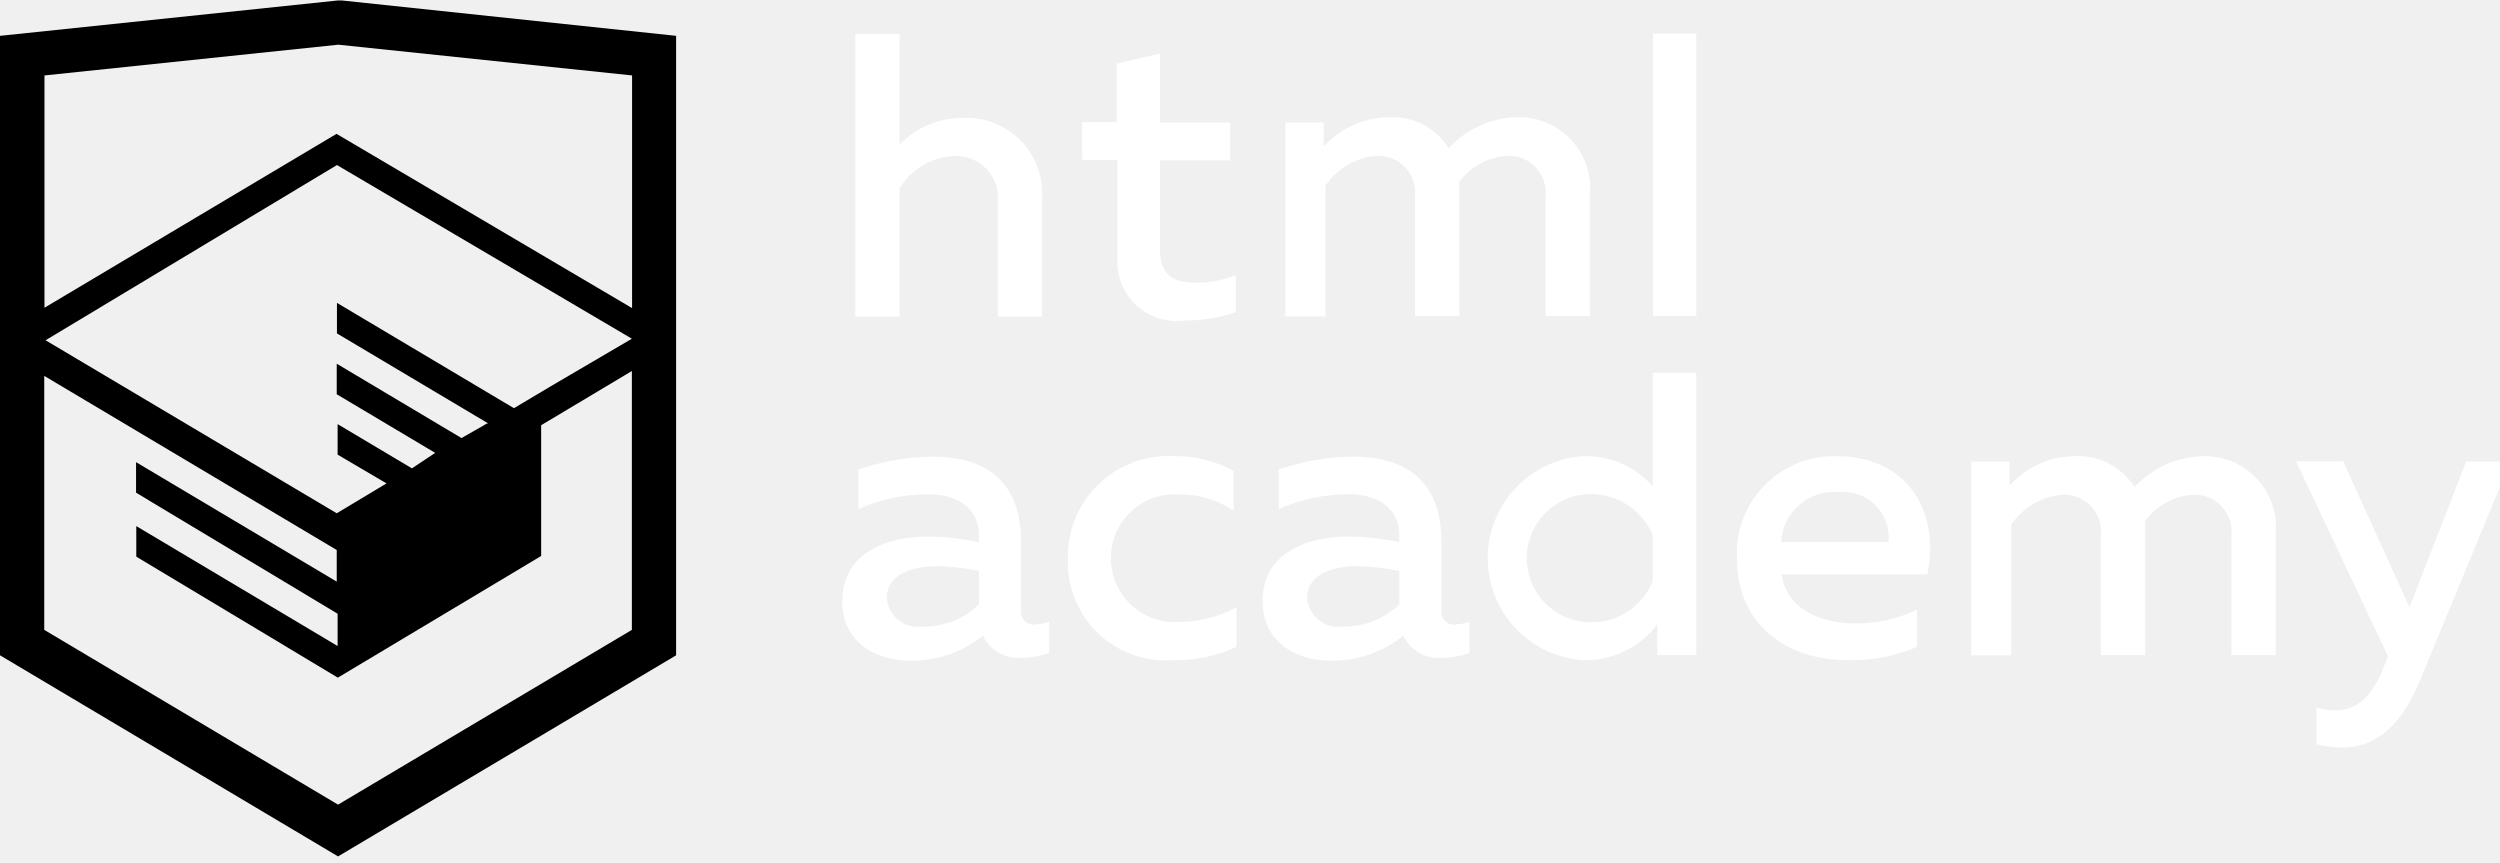
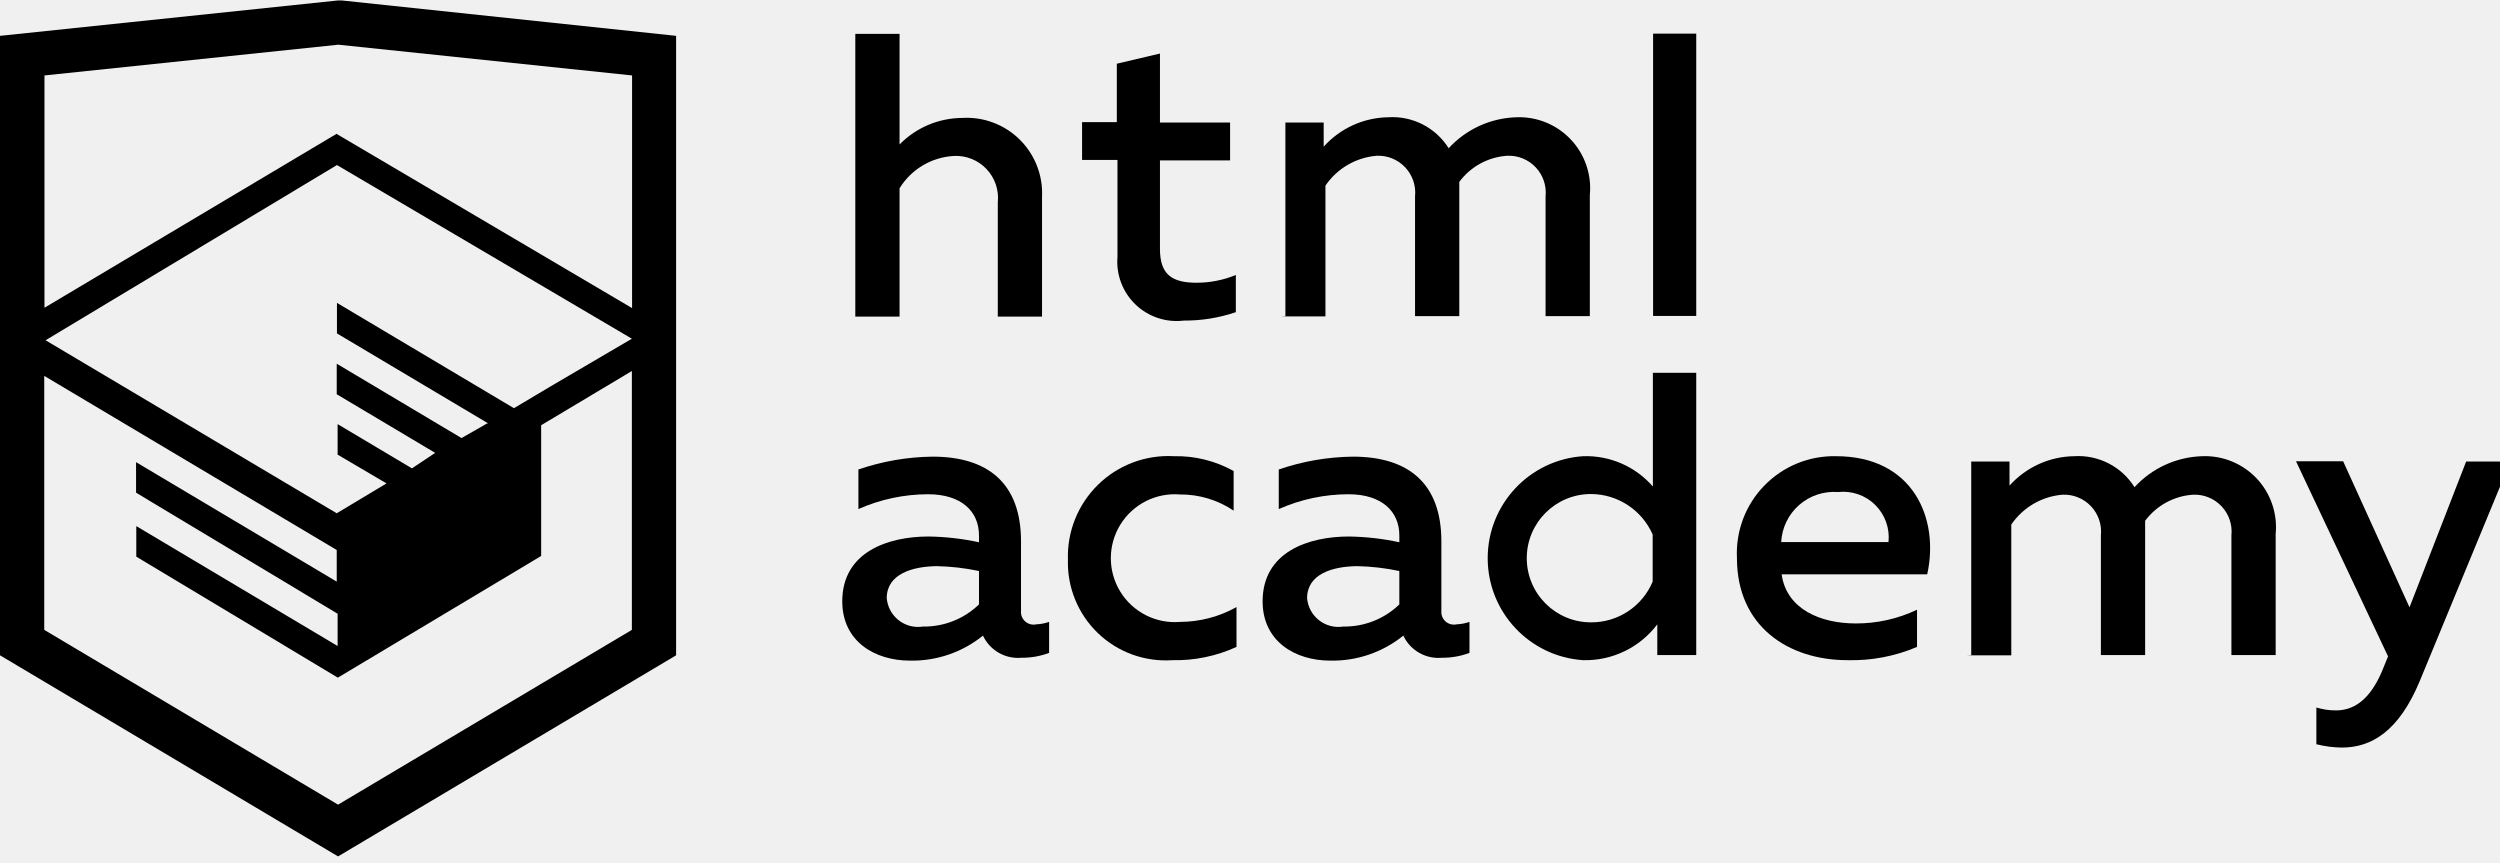
<svg xmlns="http://www.w3.org/2000/svg" id="Layer_1" data-name="Layer 1" viewBox="0 0 113 39">
-   <path d="M401.93,351.51a2.07,2.07,0,0,0,.58-0.11v1.4a3.41,3.41,0,0,1-1.24.22,1.75,1.75,0,0,1-1.75-1,5.08,5.08,0,0,1-3.3,1.13c-1.59,0-3.06-.87-3.06-2.68,0-2.24,2.08-2.93,3.9-2.93a11.63,11.63,0,0,1,2.28.26v-0.31c0-1.09-.8-1.86-2.3-1.86a7.79,7.79,0,0,0-3.15.67v-1.79a10.72,10.72,0,0,1,3.35-.58c2.48,0,4,1.18,4,3.83v3.14A0.57,0.57,0,0,0,401.93,351.51Zm-6.76-1.19a1.42,1.42,0,0,0,1.64,1.29,3.56,3.56,0,0,0,2.53-1V349.1a10.21,10.21,0,0,0-1.9-.22C396.34,348.89,395.17,349.23,395.17,350.33Z" transform="translate(-355.09 -323.29)" fill="#fff" />
-   <path d="M408.15,343.91a5.29,5.29,0,0,1,2.7.67v1.79a4.28,4.28,0,0,0-2.42-.73,2.89,2.89,0,1,0,0,5.76,5.26,5.26,0,0,0,2.55-.67v1.8a6.58,6.58,0,0,1-2.9.6,4.42,4.42,0,0,1-4.72-4.54A4.54,4.54,0,0,1,408.15,343.91Z" transform="translate(-355.09 -323.29)" fill="#fff" />
-   <path d="M420.93,351.51a2.07,2.07,0,0,0,.58-0.11v1.4a3.41,3.41,0,0,1-1.24.22,1.75,1.75,0,0,1-1.75-1,5.08,5.08,0,0,1-3.3,1.13c-1.59,0-3.06-.87-3.06-2.68,0-2.24,2.08-2.93,3.9-2.93a11.63,11.63,0,0,1,2.28.26v-0.31c0-1.09-.8-1.86-2.3-1.86a7.79,7.79,0,0,0-3.15.67v-1.79a10.72,10.72,0,0,1,3.35-.58c2.48,0,4,1.18,4,3.83v3.14A0.57,0.57,0,0,0,420.93,351.51Zm-6.76-1.19a1.42,1.42,0,0,0,1.64,1.29,3.56,3.56,0,0,0,2.53-1V349.1a10.21,10.21,0,0,0-1.9-.22C415.33,348.89,414.17,349.23,414.17,350.33Z" transform="translate(-355.09 -323.29)" fill="#fff" />
-   <path d="M431.76,340.14V352.9H430v-1.39a4.07,4.07,0,0,1-3.35,1.62,4.62,4.62,0,0,1,0-9.22,4,4,0,0,1,3.15,1.37v-5.14h2ZM427,345.62a2.9,2.9,0,0,0,0,5.8,3,3,0,0,0,2.79-1.84v-2.13A3.06,3.06,0,0,0,427,345.62Z" transform="translate(-355.09 -323.29)" fill="#fff" />
-   <path d="M438.08,343.91c3.48,0,4.68,2.81,4.12,5.34h-6.58c0.22,1.57,1.75,2.22,3.35,2.22a6.41,6.41,0,0,0,2.77-.62v1.68a7.5,7.5,0,0,1-3.14.6c-2.68,0-5-1.53-5-4.61A4.39,4.39,0,0,1,438.08,343.91Zm0.09,1.62a2.39,2.39,0,0,0-2.57,2.26h4.85A2.06,2.06,0,0,0,438.17,345.53Z" transform="translate(-355.09 -323.29)" fill="#fff" />
-   <path d="M444.19,352.9v-8.75h1.73v1.09a4,4,0,0,1,2.92-1.33,3,3,0,0,1,2.73,1.4,4.33,4.33,0,0,1,3.06-1.4,3.21,3.21,0,0,1,3.32,3.52v5.47h-2v-5.41a1.67,1.67,0,0,0-1.73-1.84,2.94,2.94,0,0,0-2.17,1.18c0,0.2,0,.4,0,0.6v5.47h-2v-5.41a1.67,1.67,0,0,0-1.73-1.84,3.11,3.11,0,0,0-2.32,1.35v5.91h-2Z" transform="translate(-355.09 -323.29)" fill="#fff" />
-   <path d="M466.56,344.15h2l-4.1,9.93c-0.95,2.28-2.19,3-3.52,3a5,5,0,0,1-1.15-.15v-1.66a3,3,0,0,0,.89.13c0.95,0,1.66-.67,2.17-2l0.18-.44-4.16-8.82H461l3,6.6Z" transform="translate(-355.09 -323.29)" fill="#fff" />
-   <path d="M395.75,324.82v5a4,4,0,0,1,2.83-1.2,3.41,3.41,0,0,1,3.61,3.57v5.41h-2v-5.16a1.9,1.9,0,0,0-2-2.1,3.08,3.08,0,0,0-2.44,1.46v5.8h-2V324.82h2Z" transform="translate(-355.09 -323.29)" fill="#fff" />
-   <path d="M407.52,325.71v3.12h3.17v1.71h-3.17v4c0,1.15.53,1.53,1.66,1.53a4.71,4.71,0,0,0,1.77-.35v1.68a7.14,7.14,0,0,1-2.35.38,2.68,2.68,0,0,1-3-2.88v-4.38H404v-1.71h1.57v-2.64Z" transform="translate(-355.09 -323.29)" fill="#fff" />
-   <path d="M413.19,337.58v-8.75h1.73v1.09a4,4,0,0,1,2.92-1.33,3,3,0,0,1,2.73,1.4,4.33,4.33,0,0,1,3.06-1.4,3.21,3.21,0,0,1,3.32,3.52v5.47h-2v-5.41a1.67,1.67,0,0,0-1.73-1.84,2.94,2.94,0,0,0-2.17,1.18c0,0.2,0,.4,0,0.6v5.47h-2v-5.41a1.67,1.67,0,0,0-1.73-1.84,3.11,3.11,0,0,0-2.32,1.35v5.91h-2Z" transform="translate(-355.09 -323.29)" fill="#fff" />
-   <rect x="74.72" y="1.52" width="1.95" height="12.76" fill="#fff" />
-   <path d="M370.53,323.31l-0.16,0-15.28,1.6v28L370.37,362l15.28-9.09v-28Zm13.12,28.45-13.28,7.9-13.28-7.9V340.28l13.22,7.87,0,1.43-9.07-5.4v1.38l9.11,5.47,0,1.46-9.1-5.42v1.38l9.11,5.47h0l9.19-5.5v-1.39h0v-4.52l4.1-2.45v11.67Zm0-13.16L380,340.74h0l-1.68,1-8-4.76v1.38l6.84,4.07-0.06,0-0.15.09-1,.57-5.64-3.36v1.38l4.45,2.65-1.05.7,0,0-3.36-2v1.38l2.21,1.3-2.25,1.35-13.16-7.82,13.17-7.92h0Zm0-1.39-13.35-7.87h0l-13.2,7.86v-10.5l13.28-1.39,13.28,1.39v10.51Z" transform="translate(-355.09 -323.29)" fill="#000000" />
+   <path d="M401.93,351.51a2.07,2.07,0,0,0,.58-0.11v1.4a3.41,3.41,0,0,1-1.24.22,1.75,1.75,0,0,1-1.75-1,5.08,5.08,0,0,1-3.3,1.13c-1.59,0-3.06-.87-3.06-2.68,0-2.24,2.08-2.93,3.9-2.93a11.63,11.63,0,0,1,2.28.26v-0.31c0-1.09-.8-1.86-2.3-1.86a7.79,7.79,0,0,0-3.15.67v-1.79a10.72,10.72,0,0,1,3.35-.58c2.48,0,4,1.18,4,3.83v3.14A0.57,0.57,0,0,0,401.93,351.51Zm-6.76-1.19a1.42,1.42,0,0,0,1.64,1.29,3.56,3.56,0,0,0,2.53-1V349.1a10.21,10.21,0,0,0-1.9-.22C396.34,348.89,395.17,349.23,395.17,350.33Z" transform="translate(-355.09 -323.29)" fill="#000" />
+   <path d="M408.15,343.91a5.29,5.29,0,0,1,2.7.67v1.79a4.28,4.28,0,0,0-2.42-.73,2.89,2.89,0,1,0,0,5.76,5.26,5.26,0,0,0,2.55-.67v1.8a6.58,6.58,0,0,1-2.9.6,4.42,4.42,0,0,1-4.72-4.54A4.54,4.54,0,0,1,408.15,343.91Z" transform="translate(-355.09 -323.29)" fill="#000" />
+   <path d="M420.93,351.51a2.07,2.07,0,0,0,.58-0.11v1.4a3.41,3.41,0,0,1-1.24.22,1.75,1.75,0,0,1-1.75-1,5.08,5.08,0,0,1-3.3,1.13c-1.59,0-3.06-.87-3.06-2.68,0-2.24,2.08-2.93,3.9-2.93a11.63,11.63,0,0,1,2.28.26v-0.31c0-1.09-.8-1.86-2.3-1.86a7.79,7.79,0,0,0-3.15.67v-1.79a10.72,10.72,0,0,1,3.35-.58c2.48,0,4,1.18,4,3.83v3.14A0.57,0.57,0,0,0,420.93,351.51Zm-6.76-1.19a1.42,1.42,0,0,0,1.64,1.29,3.56,3.56,0,0,0,2.53-1V349.1a10.21,10.21,0,0,0-1.9-.22C415.33,348.89,414.17,349.23,414.17,350.33Z" transform="translate(-355.09 -323.29)" fill="#000" />
+   <path d="M431.76,340.14V352.9H430v-1.39a4.07,4.07,0,0,1-3.35,1.62,4.62,4.62,0,0,1,0-9.22,4,4,0,0,1,3.15,1.37v-5.14h2ZM427,345.62a2.9,2.9,0,0,0,0,5.8,3,3,0,0,0,2.79-1.84v-2.13A3.06,3.06,0,0,0,427,345.62Z" transform="translate(-355.09 -323.29)" fill="#000" />
+   <path d="M438.08,343.91c3.48,0,4.68,2.81,4.12,5.34h-6.58c0.22,1.57,1.75,2.22,3.35,2.22a6.41,6.41,0,0,0,2.77-.62v1.68a7.5,7.5,0,0,1-3.14.6c-2.68,0-5-1.53-5-4.61A4.39,4.39,0,0,1,438.08,343.91Zm0.09,1.62a2.39,2.39,0,0,0-2.57,2.26h4.85A2.06,2.06,0,0,0,438.17,345.53Z" transform="translate(-355.09 -323.29)" fill="#000" />
+   <path d="M444.19,352.9v-8.75h1.73v1.09a4,4,0,0,1,2.92-1.33,3,3,0,0,1,2.73,1.4,4.33,4.33,0,0,1,3.06-1.4,3.21,3.21,0,0,1,3.32,3.52v5.47h-2v-5.41a1.67,1.67,0,0,0-1.73-1.84,2.94,2.94,0,0,0-2.17,1.18c0,0.2,0,.4,0,0.6v5.47h-2v-5.41a1.67,1.67,0,0,0-1.73-1.84,3.11,3.11,0,0,0-2.32,1.35v5.91h-2Z" transform="translate(-355.09 -323.29)" fill="#000" />
+   <path d="M466.56,344.15h2l-4.1,9.93c-0.95,2.28-2.19,3-3.52,3a5,5,0,0,1-1.15-.15v-1.66a3,3,0,0,0,.89.13c0.95,0,1.66-.67,2.17-2l0.18-.44-4.16-8.82H461l3,6.6Z" transform="translate(-355.09 -323.29)" fill="#000" />
+   <path d="M395.75,324.82v5a4,4,0,0,1,2.83-1.2,3.41,3.41,0,0,1,3.61,3.57v5.41h-2v-5.16a1.9,1.9,0,0,0-2-2.1,3.08,3.08,0,0,0-2.44,1.46v5.8h-2V324.82h2Z" transform="translate(-355.09 -323.29)" fill="#000" />
+   <path d="M407.52,325.71v3.12h3.17v1.71h-3.17v4c0,1.15.53,1.53,1.66,1.53a4.71,4.71,0,0,0,1.77-.35v1.68a7.14,7.14,0,0,1-2.35.38,2.68,2.68,0,0,1-3-2.88v-4.38H404v-1.71h1.57v-2.64Z" transform="translate(-355.09 -323.29)" fill="#000" />
+   <path d="M413.19,337.58v-8.75h1.73v1.09a4,4,0,0,1,2.92-1.33,3,3,0,0,1,2.73,1.4,4.33,4.33,0,0,1,3.06-1.4,3.21,3.21,0,0,1,3.32,3.52v5.47h-2v-5.41a1.67,1.67,0,0,0-1.73-1.84,2.94,2.94,0,0,0-2.17,1.18c0,0.2,0,.4,0,0.6v5.47h-2v-5.41a1.67,1.67,0,0,0-1.73-1.84,3.11,3.11,0,0,0-2.32,1.35v5.91h-2Z" transform="translate(-355.09 -323.29)" fill="#000" />
+   <rect x="74.72" y="1.52" width="1.95" height="12.76" fill="#000" />
+   <path d="M370.53,323.31l-0.16,0-15.28,1.6v28L370.37,362l15.28-9.09v-28Zm13.12,28.45-13.28,7.9-13.28-7.9V340.28l13.22,7.87,0,1.43-9.07-5.4v1.38l9.11,5.47,0,1.46-9.1-5.42v1.38l9.11,5.47h0l9.19-5.5v-1.39h0v-4.52l4.1-2.45v11.67Zm0-13.16L380,340.74h0l-1.68,1-8-4.76v1.38l6.84,4.07-0.06,0-0.15.09-1,.57-5.64-3.36v1.38l4.45,2.65-1.05.7,0,0-3.36-2v1.38l2.21,1.3-2.25,1.35-13.16-7.82,13.17-7.92h0Zm0-1.39-13.35-7.87h0l-13.2,7.86v-10.5l13.28-1.39,13.28,1.39v10.51Z" transform="translate(-355.09 -323.29)" fill="#000" />
</svg>
